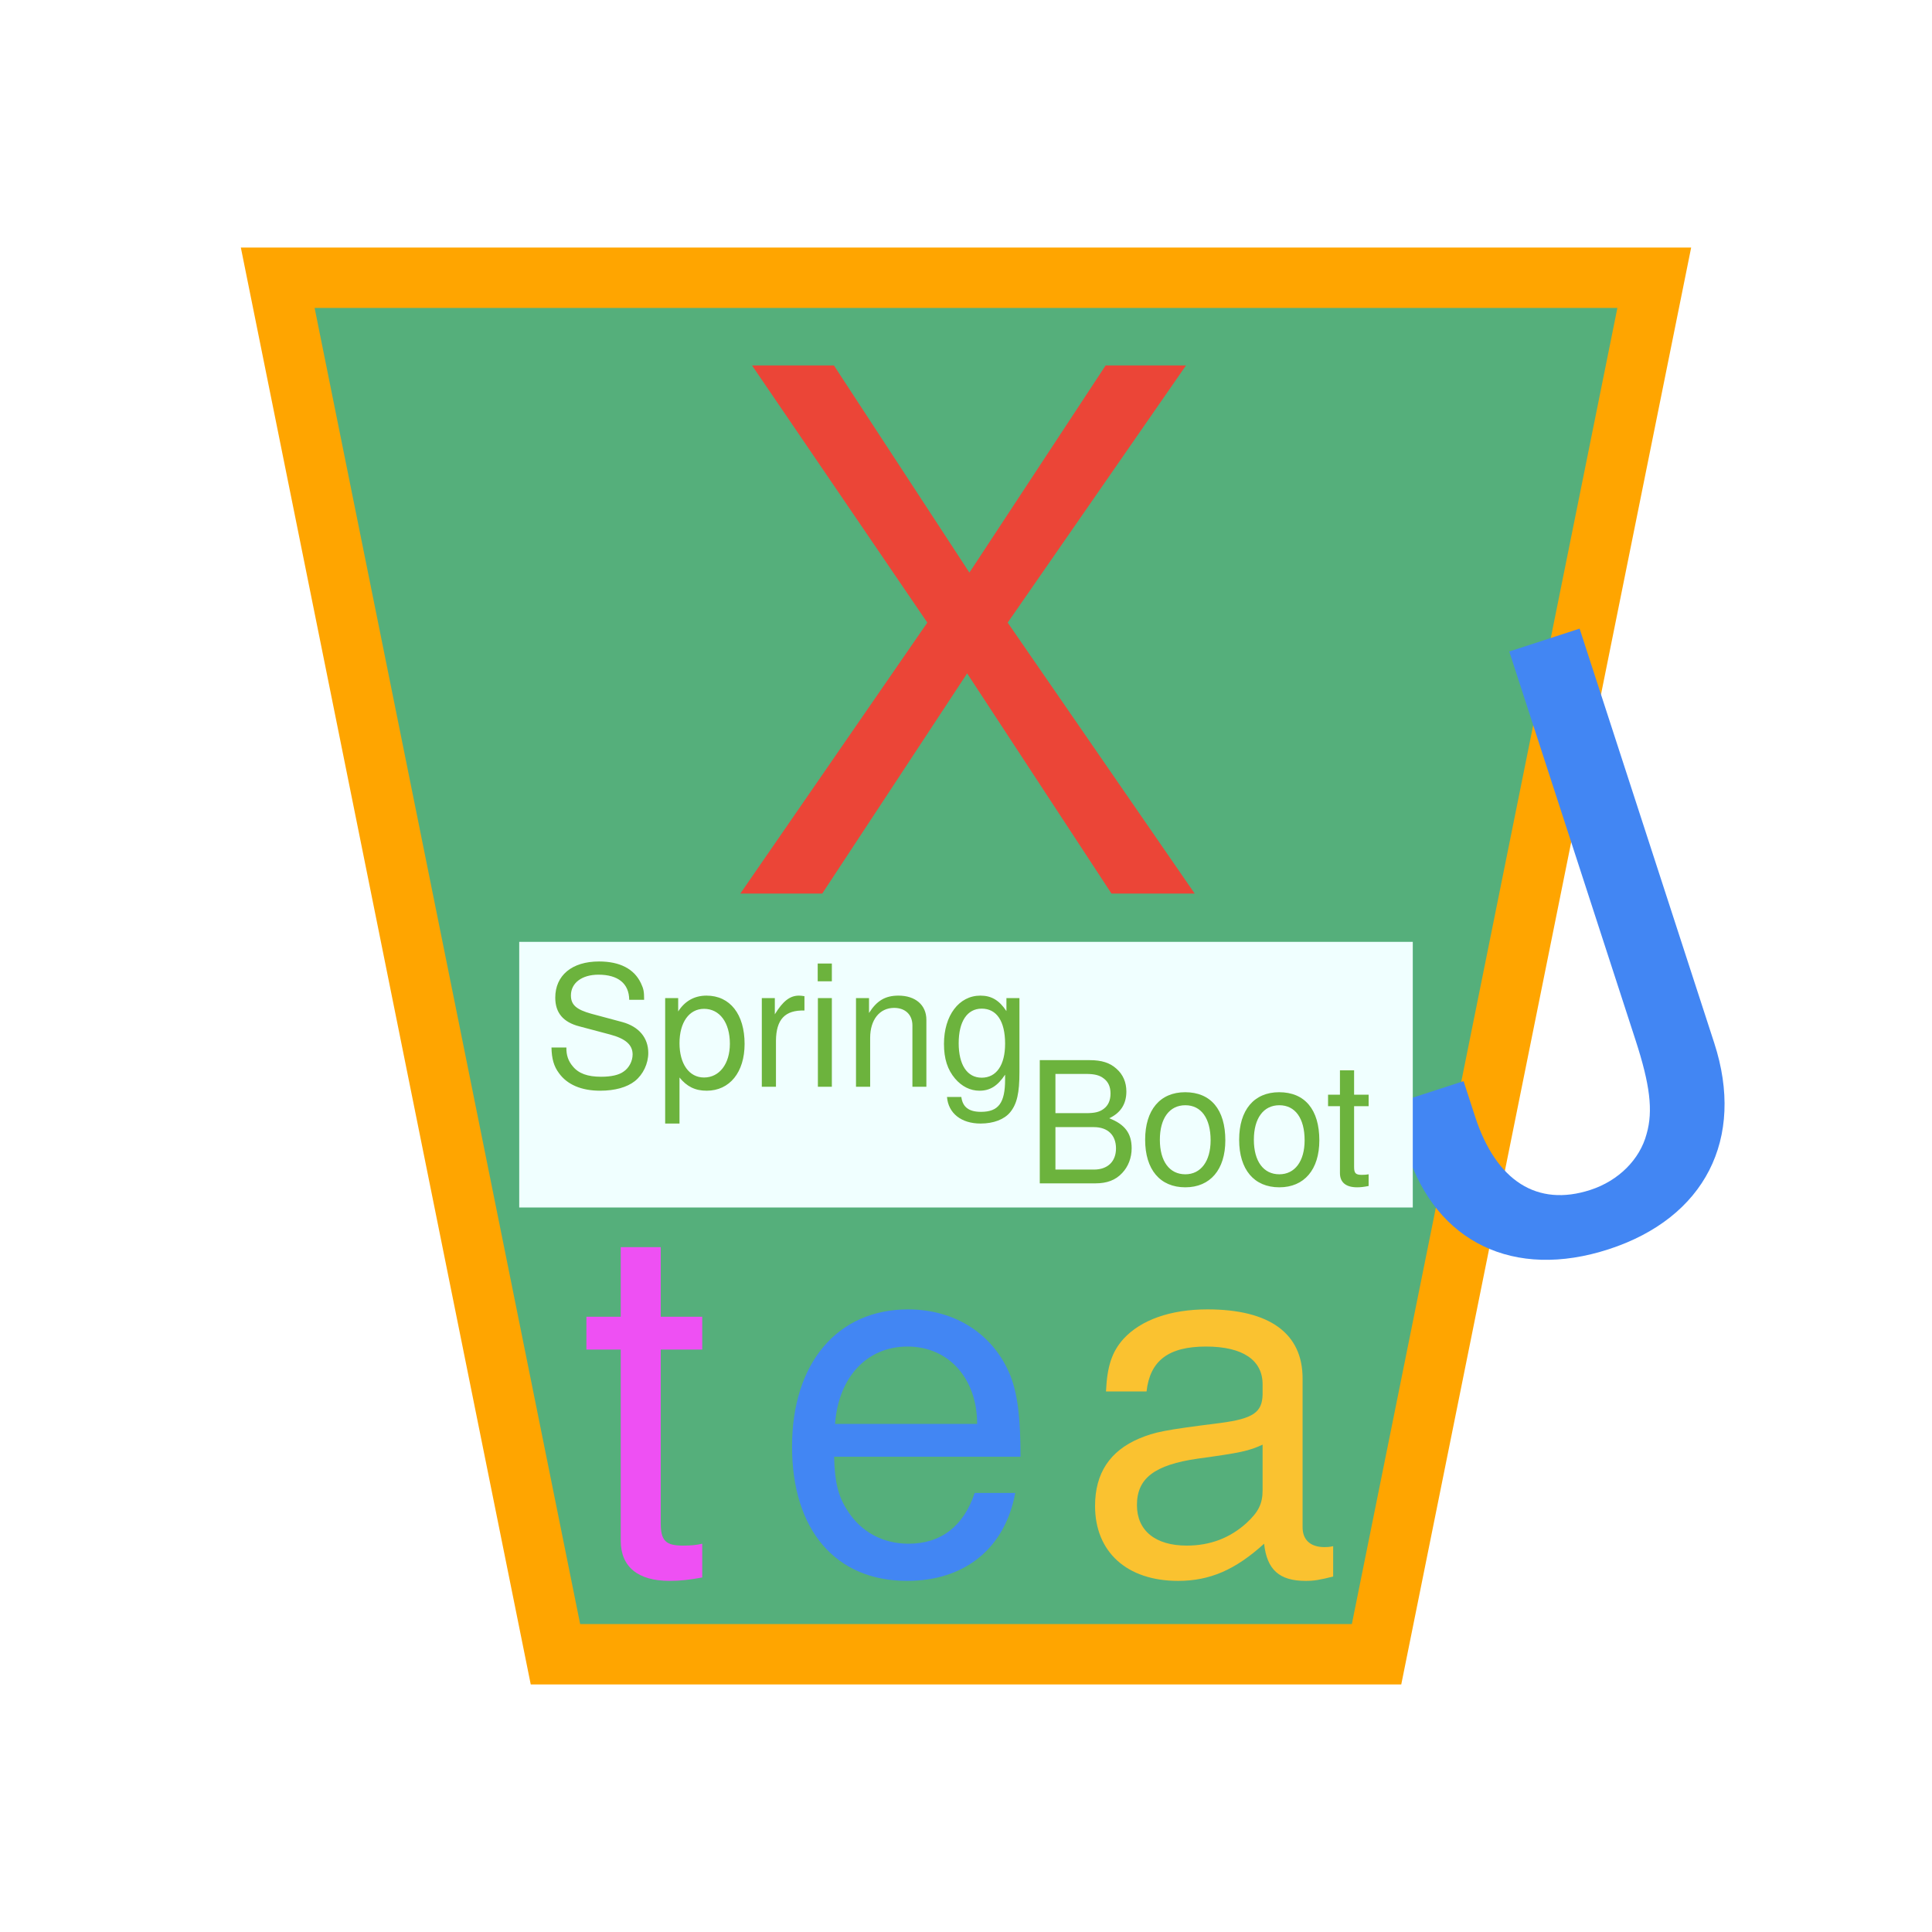
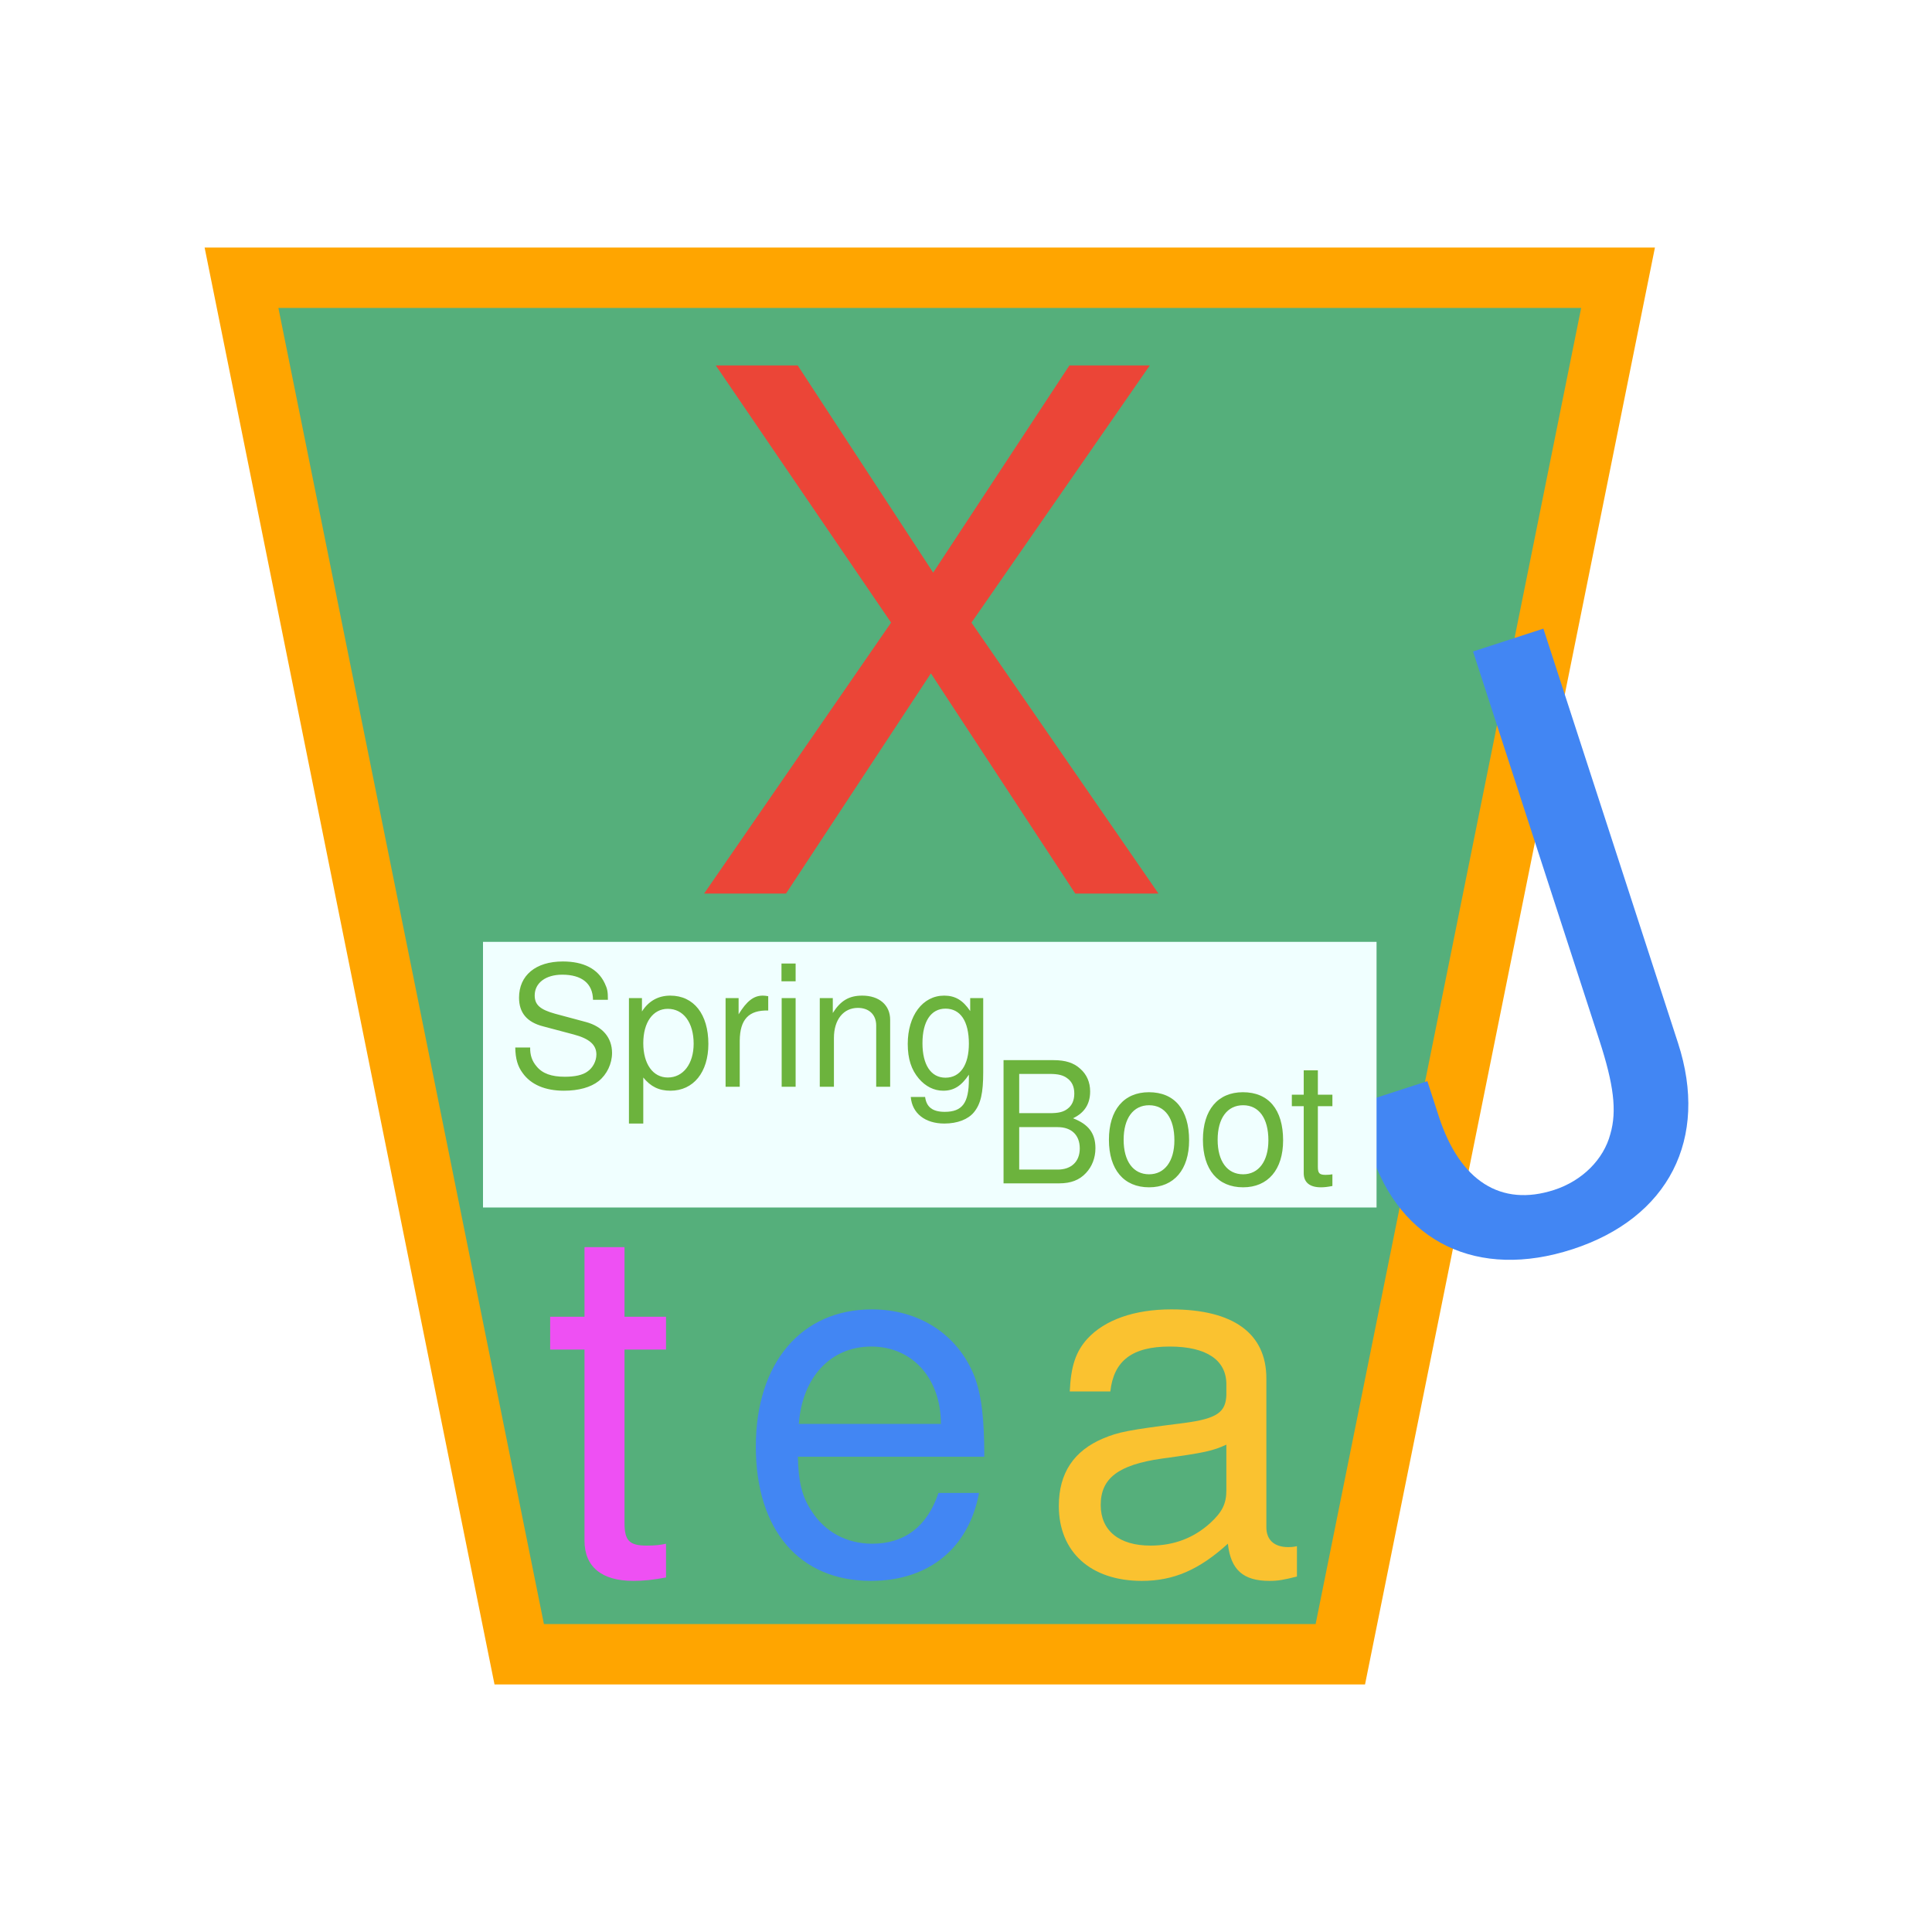
<svg xmlns="http://www.w3.org/2000/svg" width="160" height="160">
  <g>
-     <path id="svg-xtea-spring-boot" d="M23,23 L137,23 L114,137 L46,137 Z" stroke="orange" stroke-width="5" stroke-miterlimit="100" fill="#55AF7B" />
-     <text id="svg-X" x="60" y="74" transform="matrix(1,0,0,1,0,0)" font-family="Helvetica, Arial, sans-serif" font-size="60" fill="#EB4537">
+     <path id="svg-xtea-spring-boot" d="M20,23 L134,23 L111,137 L43,137 Z" stroke="orange" stroke-width="5" stroke-miterlimit="100" fill="#55AF7B" />
+     <text id="svg-X" x="57" y="74" transform="matrix(1,0,0,1,0,0)" font-family="Helvetica, Arial, sans-serif" font-size="60" fill="#EB4537">
      X
    </text>
-     <text id="svg-t" x="48" y="130" font-family="Helvetica, Arial, sans-serif" font-size="40" fill="#EE50F3">
+     <text id="svg-t" x="45" y="130" font-family="Helvetica, Arial, sans-serif" font-size="40" fill="#EE50F3">
      t
    </text>
-     <text id="svg-e" x="64" y="130" font-family="Helvetica, Arial, sans-serif" font-size="40" fill="#4286F3">
+     <text id="svg-e" x="61" y="130" font-family="Helvetica, Arial, sans-serif" font-size="40" fill="#4286F3">
      e
    </text>
-     <text id="svg-a" x="89" y="130" font-family="Helvetica, Arial, sans-serif" font-size="40" fill="#FAC230">
+     <text id="svg-a" x="86" y="130" font-family="Helvetica, Arial, sans-serif" font-size="40" fill="#FAC230">
      a
    </text>
-     <text id="svg-J" x="110" y="100" transform="rotate(-18 135,75)" font-family="Helvetica, Arial, sans-serif" font-size="66" fill="#4286F3">
+     <text id="svg-J" x="107" y="100" transform="rotate(-18 132,75)" font-family="Helvetica, Arial, sans-serif" font-size="66" fill="#4286F3">
      J
    </text>
-     <path id="svg-label" d="M43,78 L117,78 L117,100 L43,100 Z" fill="azure" />
-     <text id="svg-spring" x="45" y="90" font-family="Helvetica, Arial, sans-serif" font-size="14" fill="#6CB33D">
+     <path id="svg-label" d="M40,78 L114,78 L114,100 L40,100 Z" fill="azure" />
+     <text id="svg-spring" x="42" y="90" font-family="Helvetica, Arial, sans-serif" font-size="14" fill="#6CB33D">
      Spring
    </text>
-     <text id="svg-spring" x="85" y="98" font-family="Helvetica, Arial, sans-serif" font-size="14" fill="#6CB33D">
+     <text id="svg-spring" x="82" y="98" font-family="Helvetica, Arial, sans-serif" font-size="14" fill="#6CB33D">
      Boot
    </text>
  </g>
</svg>
